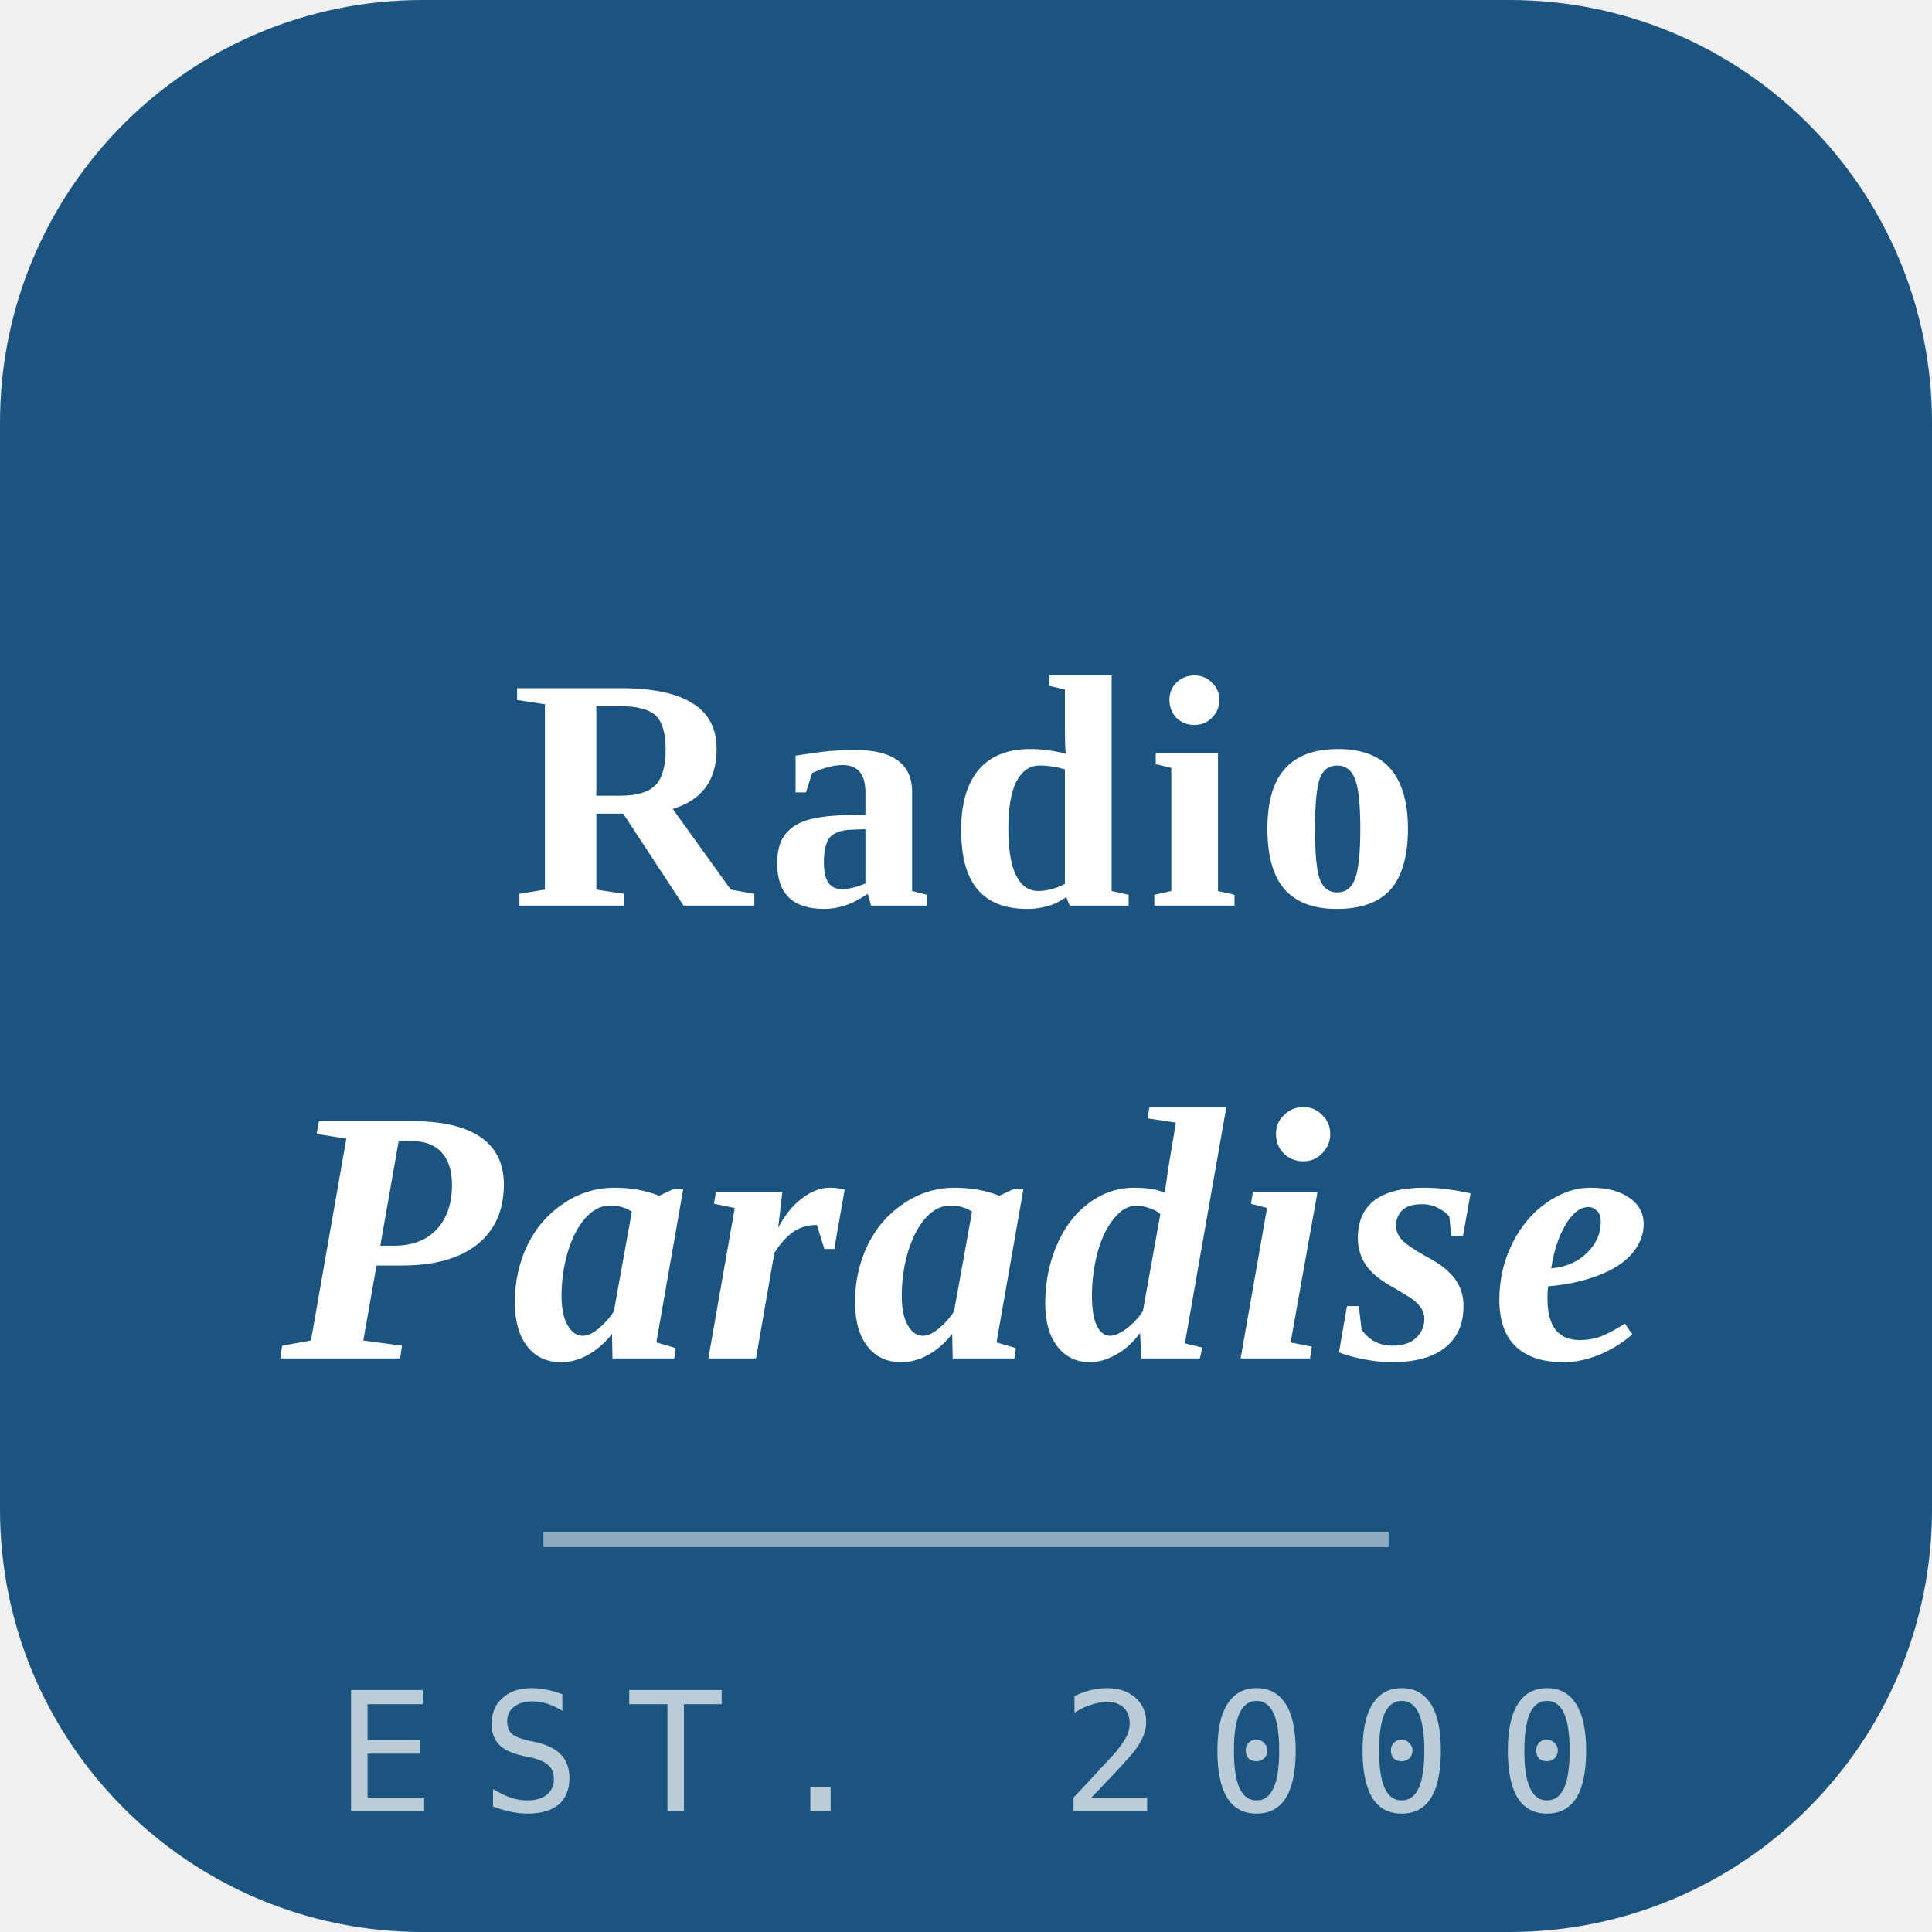
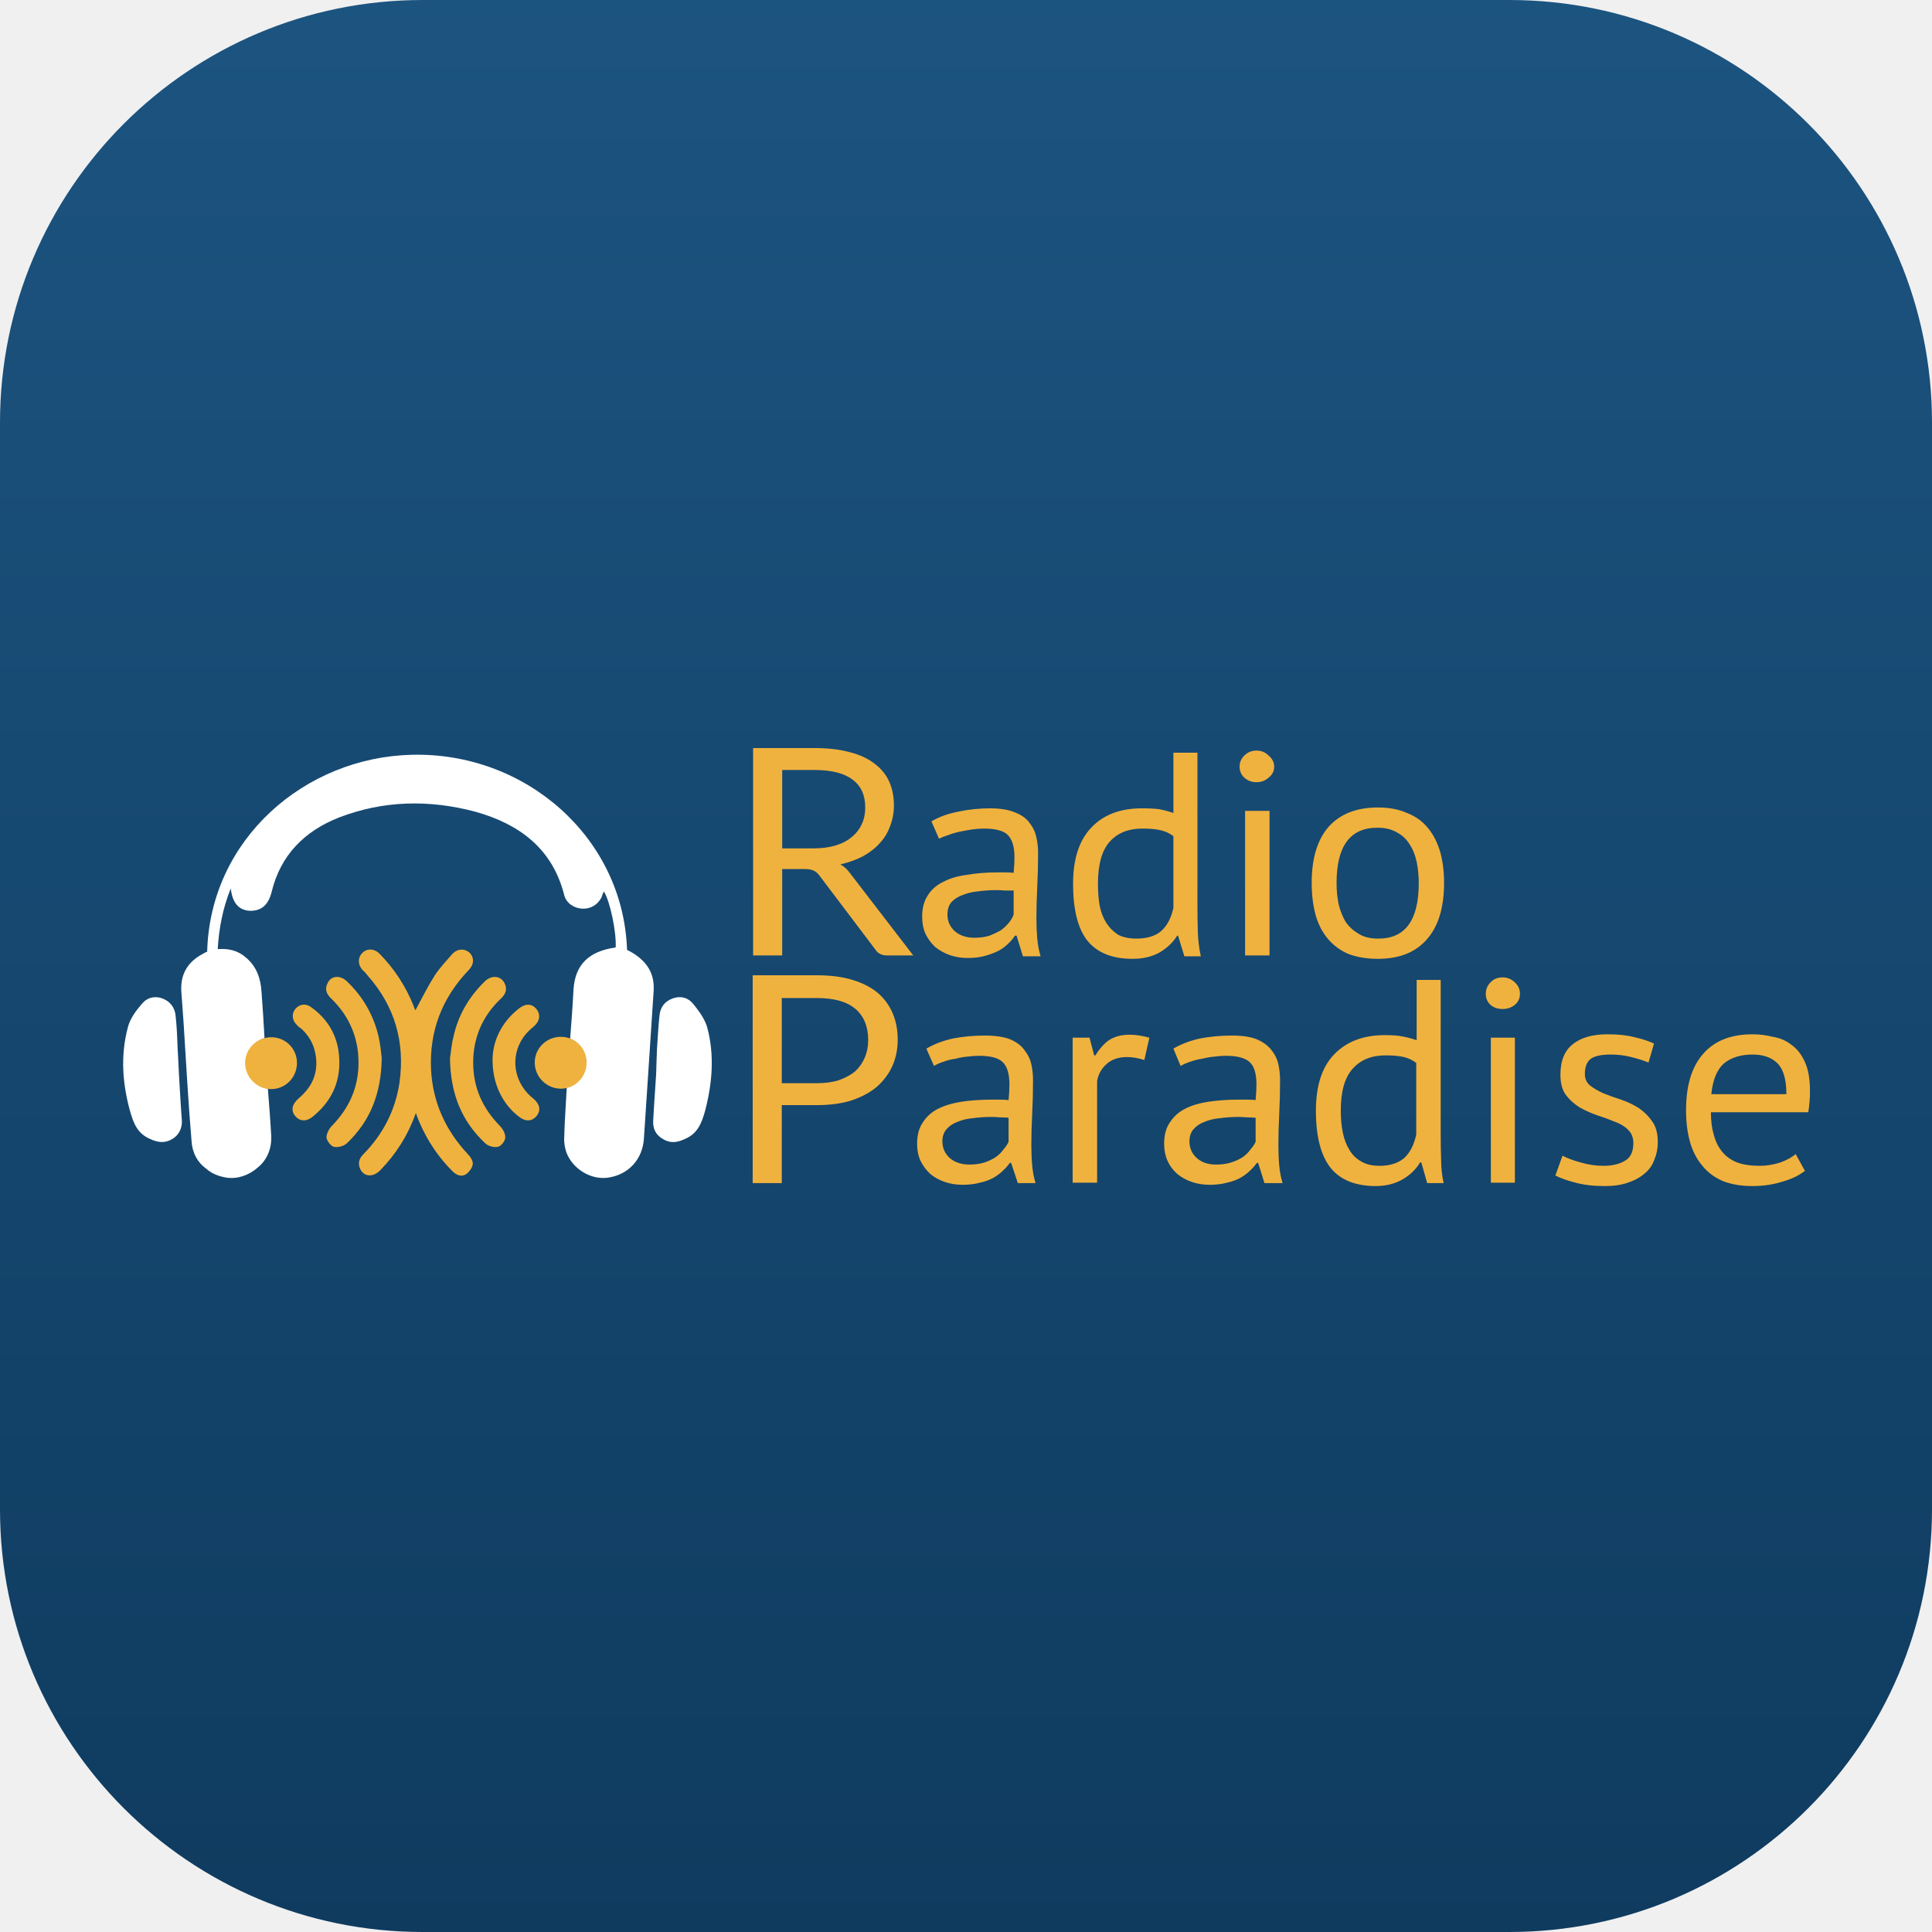
<svg xmlns="http://www.w3.org/2000/svg" viewBox="0 0 64 64" width="256" height="256" role="img" aria-label="Spinbin station logo">
  <defs>
-     <linearGradient id="g" x1="0%" y1="100%" x2="0%" y2="0%">
+     <linearGradient id="g" x1="0%" y1="0%" x2="0%" y2="100%">
      <stop offset="0%" stop-color="#1c5480" />
+       <stop offset="100%" stop-color="#0F3B5F" />
    </linearGradient>
  </defs>
  <rect width="64" height="64" rx="14" ry="14" fill="url(#g)" />
-   <text x="32" y="30" text-anchor="middle" font-family="Georgia, 'Times New Roman', serif" font-weight="700" font-size="11" letter-spacing="0.5" fill="#ffffff">Radio</text>
-   <text x="32" y="45" text-anchor="middle" font-family="Georgia, 'Times New Roman', serif" font-weight="700" font-style="italic" font-size="12" letter-spacing="0.3" fill="#ffffff">Paradise</text>
-   <line x1="18" y1="51" x2="46" y2="51" stroke="#ffffff" stroke-width="0.5" opacity="0.5" />
-   <text x="32" y="60" text-anchor="middle" font-family="ui-monospace, Menlo, monospace" font-weight="500" font-size="5.5" letter-spacing="1.5" fill="#ffffff" opacity="0.7">EST. 2000</text>
+   <svg x="4" y="24" width="56" height="16" viewBox="0 0 401 105" preserveAspectRatio="xMidYMid meet">
+     <style>.a{fill:#ffffff}.b{fill:#f0b23e}</style>
+     <path class="a" d="m13.8 78.1c0.2 3.3 0.4 7.2 0.7 11.1 0.1 1.7-0.7 3.4-2.2 4.3-1.8 1.1-3.5 0.9-5.4 0-3-1.3-3.9-3.8-4.7-6.6-1.8-6.5-2.3-13.2-0.5-19.9 0.5-2 1.9-3.9 3.3-5.5 1.2-1.5 3-2 4.9-1.3 1.8 0.7 2.9 2.1 3.1 4 0.3 2.6 0.4 5.3 0.5 8 0.1 1.8 0.2 3.5 0.3 5.9z" />
+     <path class="a" d="m127.2 72.2c0.2-2.7 0.3-5.4 0.6-8 0.2-1.9 1.2-3.3 3.1-4 1.9-0.7 3.7-0.2 4.9 1.3 1.3 1.6 2.7 3.5 3.3 5.5 1.8 6.7 1.2 13.4-0.5 19.9-0.8 2.8-1.7 5.3-4.7 6.6-1.9 0.9-3.5 1.1-5.2 0.1-1.8-1-2.5-2.5-2.4-4.4 0.2-3.9 0.5-7.8 0.7-11.1 0.1-2.4 0.1-4.1 0.2-5.9z" />
+     <path class="a" d="m126.4 58.5c-0.8 11.7-1.5 23.3-2.3 34.9-0.3 4.9-3.6 8.6-8.5 9.3-4 0.6-8.4-2-9.9-6-0.4-1.2-0.6-2.5-0.5-3.7 0.1-3.9 0.4-7.8 0.6-11.7 2.7-0.6 4.6-3 4.6-5.9 0-2.5-1.5-4.7-3.7-5.6q-0.1 0-0.1 0c0.3-3.9 0.6-7.9 0.8-11.8 0.4-5.8 3.6-9 10-9.9 0.2-3.6-1.3-10.9-2.8-13.3-0.3 0.6-0.4 1-0.6 1.5-0.9 1.7-2.6 2.7-4.5 2.6-2-0.1-3.8-1.3-4.3-3.2-2.8-11.1-10.7-16.9-21.1-19.8-10.9-2.9-21.8-2.7-32.4 1.4-8.1 3.2-13.8 8.9-15.9 17.6-0.8 3.2-2.5 4.6-5.3 4.5-2.5-0.2-4-1.8-4.4-5.3-1.9 4.7-2.8 9.4-3.1 14.4 2.5-0.2 4.8 0.3 6.7 2 2.5 2.1 3.5 4.9 3.7 8.2q0.4 5.4 0.7 10.9c-2.5 0.8-4.4 3.1-4.4 5.9 0 3.1 2.2 5.6 5.1 6.1q0.1 0 0.1 0c0.3 3.8 0.6 7.6 0.8 11.3 0.1 3.1-1.1 5.7-3.2 7.4-2 1.8-4.8 2.8-7.4 2.4-1.9-0.3-3.6-1-4.8-2.1-2.1-1.5-3.3-3.7-3.5-6.5-0.8-9.4-1.3-18.8-1.9-28.2-0.2-2.3-0.3-4.6-0.5-6.9-0.4-4.3 1.3-7.4 5.1-9.4q0.5-0.3 1-0.5c0.7-26.8 23.3-46.1 48.5-46.7 26.9-0.7 50.2 19.5 51.1 46.3 0.5 0.2 1 0.5 1.5 0.8 3.3 2.1 5.1 4.9 4.8 9z" />
+     <path class="b" d="m70 87.4c-1.9 5.3-4.7 9.7-8.4 13.5-1.8 1.9-4.1 1.6-4.9-0.5-0.5-1.4 0-2.4 0.9-3.3 4.6-4.7 7.5-10.3 8.5-16.8q2.1-14.6-7.5-25.5c-0.4-0.5-0.8-1-1.3-1.4-1.1-1.3-1.1-2.9 0-4 1.1-1.1 2.8-1.1 4.1 0.2q5.2 5.3 8 12.2c0.2 0.5 0.3 0.9 0.5 1.2 1.5-2.8 2.9-5.6 4.6-8.3 1.2-1.8 2.7-3.4 4.1-5 1.3-1.4 3-1.4 4.2-0.3 1.1 1.2 1 2.8-0.3 4.1-6.3 6.6-9.3 14.4-8.9 23.5 0.4 7.8 3.4 14.4 8.7 20.1 0.6 0.6 1.3 1.6 1.2 2.4-0.1 0.9-0.9 1.9-1.6 2.4-1.1 0.7-2.3 0.2-3.2-0.7q-4.9-4.9-7.7-11.3c-0.3-0.7-0.6-1.4-1-2.5z" />
+     <path class="b" d="m61.9 74.3c-0.1 8.6-2.8 15-8.2 20.2-0.7 0.7-2.1 1.1-3.1 0.9-0.7-0.1-1.7-1.4-1.8-2.2 0-0.9 0.6-2.1 1.3-2.8 4.1-4.2 6.3-9.1 6.3-15 0-5.9-2.2-11-6.4-15.1-1.2-1.1-1.7-2.3-0.9-3.8 0.8-1.7 2.9-1.9 4.5-0.4 3.9 3.7 6.4 8.1 7.6 13.3 0.4 1.9 0.6 3.9 0.7 4.9z" />
+     <path class="b" d="m46.4 75.4q-0.1-4.7-3.4-7.9c-0.4-0.3-0.9-0.6-1.2-1-1.2-1.1-1.3-2.7-0.4-3.8 1-1.2 2.5-1.4 3.8-0.4 3.5 2.5 5.7 5.9 6.4 10 1 6.3-0.9 11.7-5.9 15.8-1.6 1.4-3.2 1.3-4.3 0-1.1-1.3-0.8-2.8 0.8-4.2 2.9-2.5 4.2-5.1 4.2-8.5z" />
+     <path class="b" d="m88.2 74.5c0.1-4.3 2.1-8.6 6.1-11.8 1.7-1.4 3.2-1.3 4.3 0 1.1 1.4 0.8 3-0.8 4.3-5.6 4.4-5.6 12.4 0 16.9 1.6 1.3 1.9 2.8 0.9 4.1-1.1 1.4-2.7 1.5-4.3 0.2-3.9-3-6.3-7.9-6.2-13.7z" />
+     <path class="b" d="m41.8 75.5c0 3.4-2.7 6.2-6.1 6.2-3.4 0-6.2-2.8-6.2-6.2 0-3.4 2.8-6.1 6.2-6.1 3.4 0 6.1 2.7 6.1 6.1z" />
+     <path class="b" d="m78.9 69.4c1.1-5.2 3.7-9.6 7.5-13.3 1.6-1.5 3.7-1.3 4.6 0.4 0.8 1.5 0.3 2.7-0.9 3.8-4.3 4.1-6.5 9.2-6.5 15.1 0 5.9 2.2 10.8 6.3 15 0.7 0.7 1.4 1.9 1.3 2.8 0 0.8-1 2.1-1.8 2.2-0.9 0.2-2.3-0.2-3-0.9-5.5-5.2-8.2-11.6-8.3-20.2 0.2-1 0.3-3 0.8-4.9z" />
+     <path class="b" d="m110.5 75.4c0 3.4-2.7 6.2-6.1 6.2-3.4 0-6.2-2.8-6.2-6.2 0-3.4 2.8-6.1 6.2-6.1 3.4 0 6.1 2.7 6.1 6.1z" />
+     <path fill-rule="evenodd" class="b" d="m173 30.5l15 19.5h-6.2q-1.9 0-2.8-1.4l-13.3-17.6q-0.6-0.8-1.3-1.1-0.7-0.4-2.2-0.4h-5.3v20.5h-6.9v-49.2h14.5q4.9 0 8.5 1 3.5 0.9 5.8 2.7 2.4 1.8 3.5 4.3 1.1 2.5 1.1 5.6 0 2.6-0.9 4.9-0.8 2.3-2.5 4.1-1.6 1.8-4 3.1-2.3 1.2-5.3 1.9 1.3 0.7 2.3 2.1zm-16.1-5.9h7.4q3 0 5.3-0.7 2.3-0.7 3.8-2 1.6-1.3 2.4-3.1 0.8-1.7 0.8-3.9 0-4.4-3-6.6-3-2.3-9.1-2.3h-7.6zm37.2-2.3l-1.8-4.1q2.7-1.6 6.3-2.3 3.7-0.8 7.6-0.8 3.7 0 6 1 2.3 0.9 3.4 2.5 1.2 1.5 1.6 3.4 0.4 1.8 0.4 3.7 0 4.1-0.2 8-0.2 4-0.2 7.5 0 2.5 0.2 4.8 0.2 2.2 0.8 4.2h-4.2l-1.5-4.9h-0.4q-0.6 1-1.7 2-0.9 0.9-2.2 1.6-1.4 0.7-3.2 1.2-1.8 0.5-4.1 0.5-2.3 0-4.3-0.7-1.9-0.7-3.4-1.9-1.4-1.3-2.3-3.1-0.8-1.8-0.8-4.1 0-3 1.3-5 1.3-2.1 3.6-3.2 2.4-1.3 5.6-1.7 3.3-0.6 7.3-0.6 1 0 1.9 0 1 0 2 0.1 0.2-2 0.2-3.7 0-3.7-1.6-5.3-1.5-1.5-5.7-1.5-1.2 0-2.7 0.2-1.3 0.2-2.8 0.5-1.5 0.3-2.8 0.8-1.3 0.4-2.3 0.9zm8.4 23.5q2 0 3.6-0.5 1.5-0.6 2.7-1.3 1.1-0.8 1.9-1.8 0.8-1 1.1-1.9v-5.7q-1 0-2.1 0-1-0.1-2-0.1-2.2 0-4.4 0.3-2 0.2-3.7 0.9-1.6 0.6-2.6 1.7-0.9 1.1-0.9 2.9 0 2.4 1.8 4 1.8 1.5 4.6 1.5zm52.9-43.9v36.3q0 3.5 0.1 6.4 0.1 2.8 0.7 5.6h-3.9l-1.5-4.9h-0.2q-1.5 2.4-4.2 4-2.7 1.5-6.4 1.5-7.2 0-10.7-4.3-3.4-4.3-3.4-13.5 0-8.8 4.3-13.3 4.3-4.6 12-4.6 2.6 0 4.1 0.2 1.6 0.3 3.4 0.9v-14.3zm-14.5 44.1q3.7 0 5.8-1.7 2.2-1.9 3-5.6v-17q-1.3-1-3-1.4-1.6-0.4-4.4-0.4-4.9 0-7.7 3.1-2.8 3.1-2.8 10 0 2.8 0.4 5.2 0.5 2.4 1.6 4.1 1.1 1.7 2.8 2.8 1.8 0.9 4.3 0.9zm25.8 4v-34.3h5.8v34.3zm-1.3-44.8q0-1.5 1.1-2.6 1.2-1.2 2.9-1.2 1.7 0 2.9 1.2 1.3 1.1 1.3 2.6 0 1.6-1.3 2.6-1.2 1.1-2.9 1.1-1.7 0-2.9-1.1-1.1-1-1.1-2.6zm17.1 27.6q0-8.7 4-13.3 4.1-4.6 11.7-4.6 4 0 6.9 1.3 3.1 1.2 5 3.6 1.9 2.3 2.9 5.7 0.9 3.3 0.9 7.3 0 8.8-4.1 13.4-4 4.6-11.6 4.6-4 0-7.1-1.2-2.9-1.3-4.8-3.6-2-2.4-2.9-5.7-0.9-3.4-0.9-7.5zm5.9 0q0 2.7 0.5 5.1 0.6 2.4 1.7 4.2 1.2 1.7 3.1 2.8 1.8 1.1 4.5 1.1 9.7 0.1 9.7-13.2 0-2.6-0.5-5-0.5-2.4-1.7-4.2-1.1-1.8-3-2.8-1.9-1.1-4.5-1.1-9.8-0.1-9.8 13.1zm-138.5 21.9h15.2q4.9 0 8.5 1.1 3.6 1.1 6 3.1 2.3 2 3.5 4.8 1.2 2.8 1.2 6.3 0 3.4-1.3 6.3-1.3 2.8-3.7 4.9-2.4 2-6 3.2-3.5 1.1-8.2 1.1h-8.3v18.5h-6.9zm6.9 25.6h8.3q3 0 5.2-0.7 2.3-0.8 3.9-2.1 1.5-1.4 2.3-3.3 0.8-1.9 0.8-4.1 0-4.8-3-7.4-3-2.6-9.2-2.6h-8.3zm36.1-4.1l-1.8-4.1q2.7-1.6 6.3-2.4 3.6-0.7 7.6-0.7 3.7 0 6 0.9 2.3 1 3.4 2.6 1.2 1.5 1.6 3.3 0.4 1.9 0.4 3.8 0 4.1-0.2 8-0.2 3.9-0.2 7.4 0 2.6 0.2 4.8 0.2 2.3 0.8 4.2h-4.2l-1.6-4.8h-0.3q-0.7 1-1.7 1.9-0.9 0.9-2.3 1.7-1.3 0.7-3.1 1.1-1.8 0.5-4.1 0.5-2.3 0-4.3-0.7-2-0.7-3.4-1.9-1.4-1.3-2.3-3.1-0.8-1.8-0.8-4 0-3.1 1.3-5 1.3-2.1 3.6-3.3 2.4-1.2 5.6-1.7 3.3-0.5 7.2-0.5 1.1 0 2 0 1 0 2 0.1 0.2-2.1 0.2-3.7 0-3.8-1.6-5.3-1.5-1.5-5.7-1.5-1.2 0-2.7 0.2-1.3 0.1-2.8 0.5-1.5 0.2-2.8 0.7-1.3 0.4-2.3 1zm8.4 23.4q2 0 3.6-0.5 1.5-0.5 2.7-1.3 1.1-0.8 1.8-1.8 0.8-0.9 1.2-1.8v-5.7q-1-0.1-2.1-0.1-1-0.1-2-0.1-2.2 0-4.4 0.3-2.1 0.2-3.7 0.9-1.6 0.6-2.6 1.8-0.9 1.1-0.9 2.8 0 2.4 1.8 4 1.8 1.5 4.6 1.5zm42.7-30.1l-1.2 5.3q-2.2-0.7-4.1-0.7-3.1 0-4.9 1.7-1.8 1.6-2.2 4v24.1h-5.8v-34.4h4l1.1 4.2h0.3q1.4-2.3 3.2-3.6 2-1.3 4.9-1.3 2.1 0 4.7 0.7zm7.4 6.7l-1.7-4.1q2.7-1.6 6.3-2.4 3.6-0.7 7.6-0.7 3.7 0 5.9 0.9 2.3 1 3.5 2.6 1.2 1.5 1.6 3.3 0.4 1.9 0.4 3.8 0 4.1-0.2 8-0.2 3.9-0.2 7.4 0 2.6 0.2 4.8 0.2 2.3 0.8 4.2h-4.3l-1.5-4.8h-0.3q-0.7 1-1.7 1.9-0.9 0.9-2.3 1.7-1.3 0.7-3.1 1.1-1.8 0.5-4.1 0.5-2.3 0-4.3-0.7-2-0.7-3.4-1.9-1.5-1.3-2.3-3.1-0.8-1.8-0.8-4 0-3.1 1.3-5 1.3-2.1 3.6-3.3 2.3-1.2 5.6-1.7 3.3-0.5 7.2-0.5 1 0 2 0 1 0 2 0.1 0.2-2.1 0.2-3.7 0-3.8-1.6-5.3-1.6-1.5-5.7-1.5-1.2 0-2.7 0.2-1.3 0.1-2.9 0.5-1.4 0.2-2.8 0.7-1.2 0.4-2.3 1zm8.4 23.4q2.1 0 3.6-0.5 1.6-0.5 2.8-1.3 1.1-0.8 1.8-1.8 0.8-0.9 1.2-1.8v-5.7q-1-0.1-2.1-0.1-1-0.1-2-0.1-2.2 0-4.4 0.3-2.1 0.2-3.7 0.9-1.6 0.6-2.6 1.8-0.9 1.1-0.9 2.8 0 2.4 1.8 4 1.7 1.5 4.5 1.5zm53.3-43.8v36.3q0 3.5 0.1 6.3 0 2.9 0.6 5.6h-3.9l-1.4-4.9h-0.3q-1.4 2.4-4.1 4-2.8 1.6-6.4 1.6-7.2 0-10.7-4.3-3.5-4.4-3.5-13.6 0-8.8 4.3-13.3 4.4-4.6 12-4.6 2.7 0 4.2 0.3 1.6 0.3 3.4 0.9v-14.3zm-14.5 44.1q3.6 0 5.8-1.8 2.1-1.9 2.9-5.6v-17q-1.3-1-2.9-1.4-1.7-0.4-4.4-0.4-5 0-7.8 3.2-2.8 3.1-2.8 9.9 0 2.9 0.5 5.3 0.5 2.4 1.6 4.1 1 1.7 2.8 2.7 1.7 1 4.3 1zm26.4 4v-34.4h5.7v34.4zm-1.2-44.8q0-1.6 1.1-2.7 1.1-1.2 2.9-1.2 1.7 0 2.9 1.2 1.2 1.1 1.2 2.7 0 1.6-1.2 2.6-1.2 1-2.9 1-1.8 0-2.9-1-1.1-1-1.1-2.6zm35 35.4q0-2-1.3-3.2-1.2-1.2-3.2-1.9-1.9-0.8-4.1-1.5-2.3-0.8-4.2-1.9-1.9-1.2-3.2-2.9-1.3-1.8-1.3-4.8 0-5 3-7.3 2.9-2.3 8.2-2.3 3.8 0 6.4 0.7 2.7 0.6 4.6 1.5l-1.3 4.5q-1.7-0.7-4.1-1.3-2.3-0.6-4.9-0.6-3.2 0-4.7 1-1.4 1.1-1.4 3.6 0 1.8 1.3 2.8 1.3 1 3.1 1.8 2 0.8 4.2 1.5 2.3 0.8 4.2 2 1.9 1.3 3.2 3.2 1.3 1.8 1.3 4.9 0 2.2-0.8 4.1-0.7 2-2.3 3.3-1.6 1.4-4 2.2-2.3 0.8-5.4 0.8-4.1 0-7-0.8-2.8-0.7-4.8-1.7l1.7-4.7q1.7 0.9 4.3 1.6 2.7 0.8 5.4 0.8 3.1 0 5.1-1.2 2-1.1 2-4.2zm38.5 2.6l2.2 4q-2.2 1.7-5.5 2.6-3.2 1-6.9 1-4.1 0-7.1-1.2-3-1.3-4.9-3.7-2-2.4-2.9-5.7-0.9-3.3-0.9-7.4 0-8.8 4.1-13.4 4-4.6 11.7-4.6 2.4 0 4.8 0.6 2.5 0.4 4.4 1.9 2 1.4 3.2 4.1 1.2 2.6 1.2 6.9 0 2.3-0.4 5h-23.1q0 3.1 0.7 5.4 0.6 2.3 2 4 1.3 1.6 3.5 2.5 2.2 0.8 5.4 0.8 2.4 0 4.9-0.8 2.4-0.9 3.6-2zm-10.2-23.6q-4.2 0-6.8 2.1-2.5 2.2-3 7.3h17.8q0-5.2-2.1-7.3-2.1-2.1-5.9-2.1z" />
+   </svg>
</svg>
